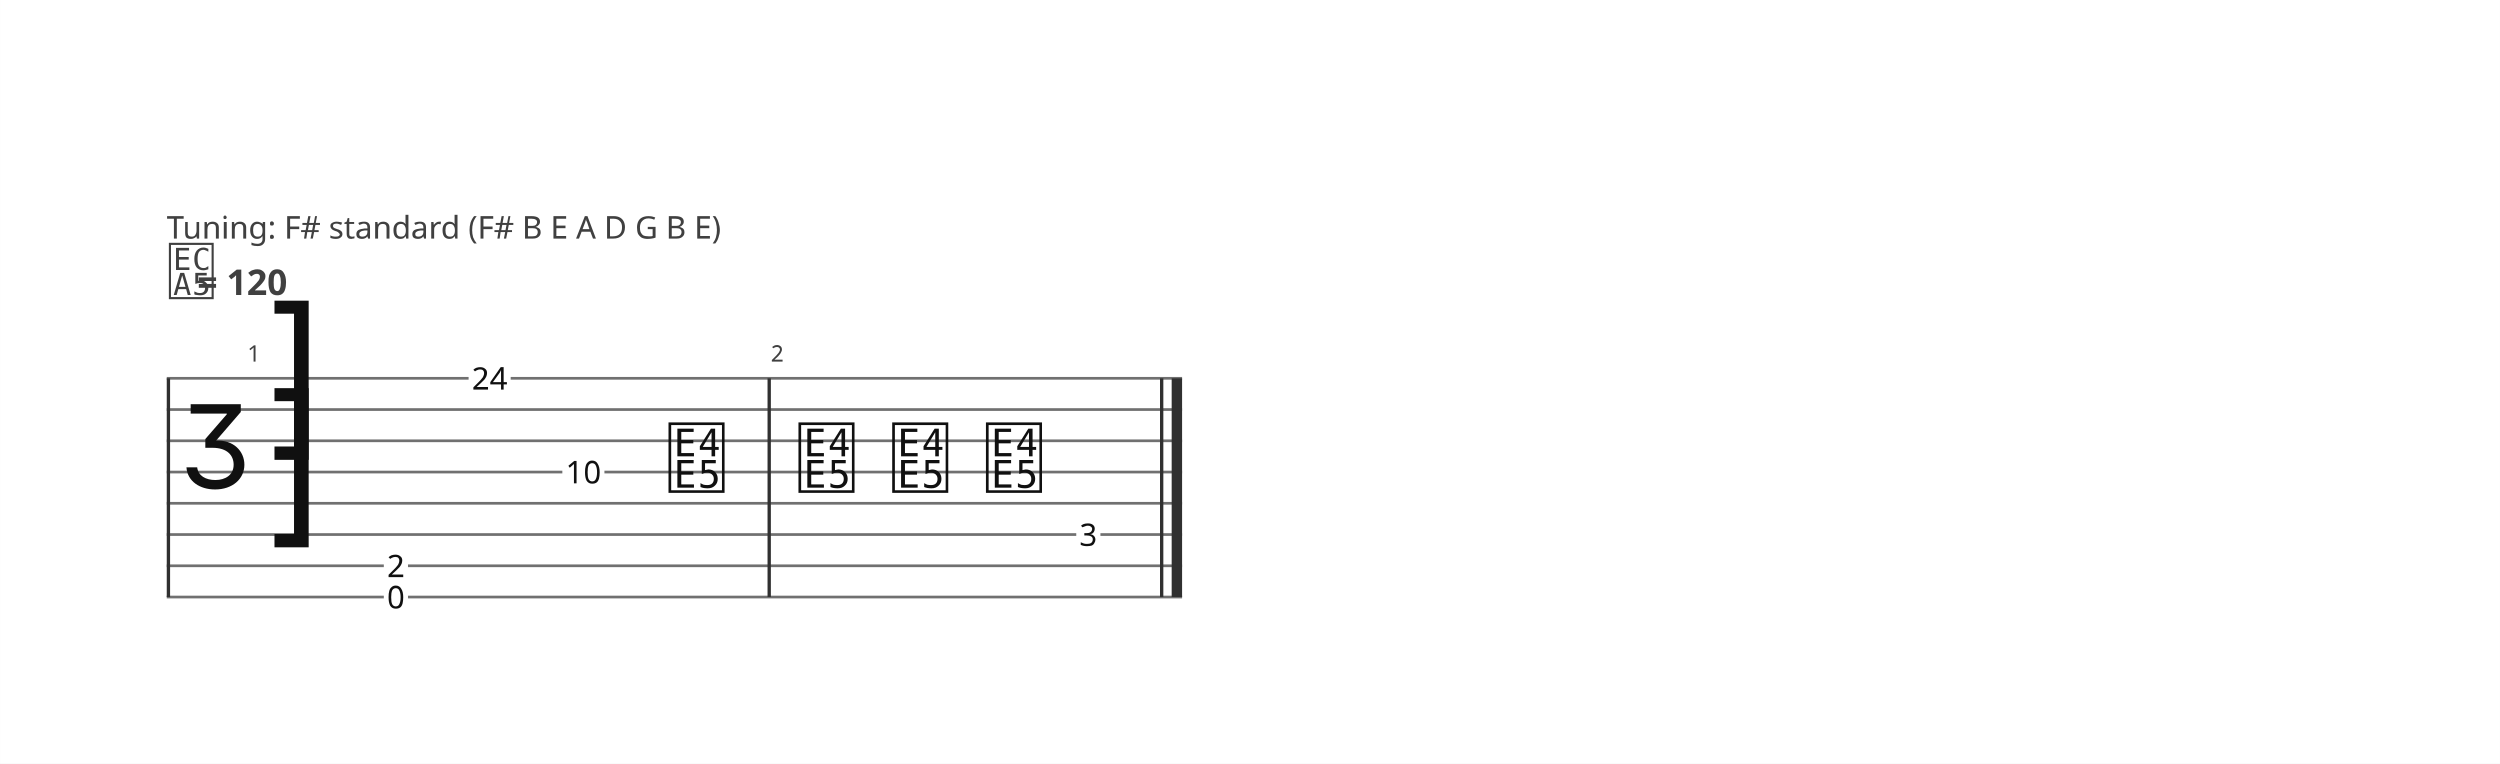
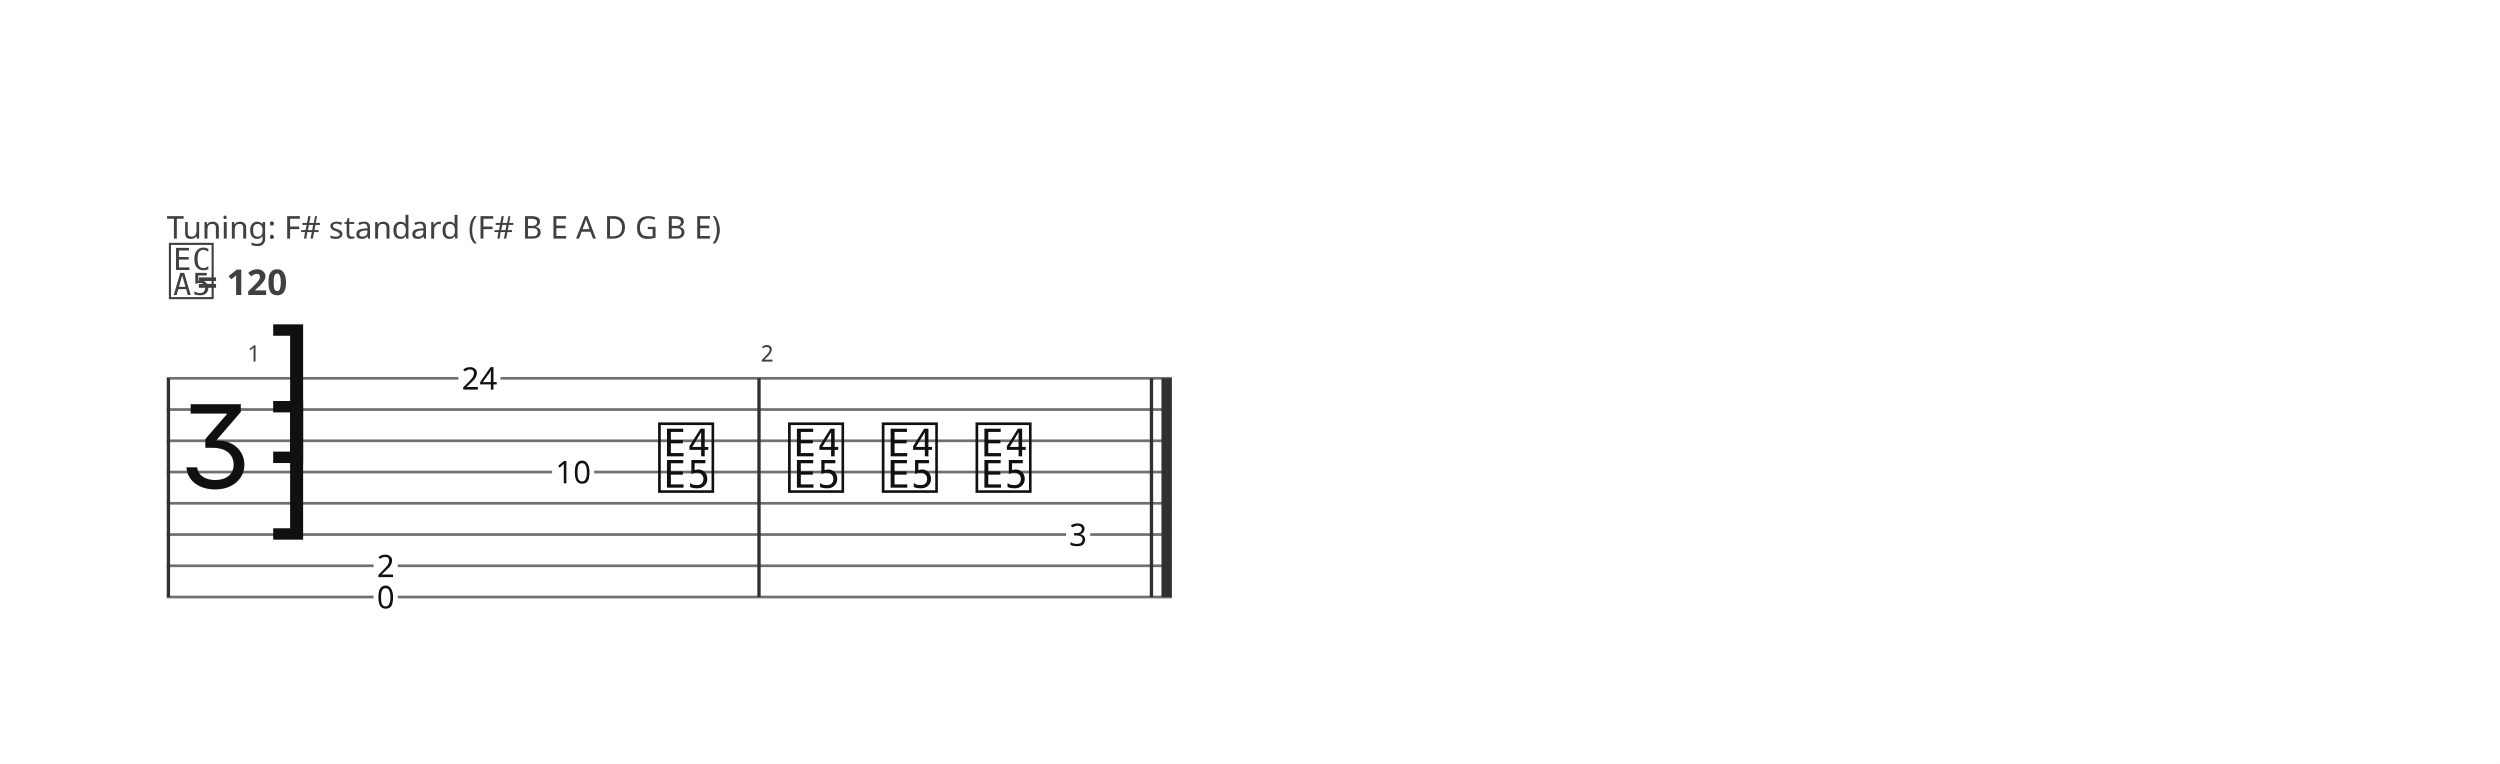
<svg xmlns="http://www.w3.org/2000/svg" width="210mm" height="64.15mm" viewBox="0 0 120 36.66">
  <rect width="100%" height="100%" fill="#ffffff" />
  <text x="8" y="11.45" font-family="Noto Sans" font-size="1.5" fill="#404040">Tuning: F# standard (F# B E A D G B E)</text>
  <text x="9.46" y="14.16" font-family="Noto Sans" font-size="1.7" font-weight="bold" fill="#404040">= 120</text>
  <text x="8" y="14.16" font-family="Bravura" font-size="3.2" fill="#404040" data-glyph="metNoteQuarterUp"></text>
-   <line x1="8" y1="18.16" x2="56.74" y2="18.16" stroke="#707070" stroke-width="0.13" />
-   <line x1="8" y1="19.66" x2="56.74" y2="19.66" stroke="#707070" stroke-width="0.13" />
-   <line x1="8" y1="21.16" x2="56.74" y2="21.16" stroke="#707070" stroke-width="0.13" />
-   <line x1="8" y1="22.66" x2="56.74" y2="22.66" stroke="#707070" stroke-width="0.13" />
-   <line x1="8" y1="24.16" x2="56.74" y2="24.16" stroke="#707070" stroke-width="0.13" />
-   <line x1="8" y1="25.66" x2="56.74" y2="25.66" stroke="#707070" stroke-width="0.13" />
-   <line x1="8" y1="27.16" x2="56.74" y2="27.16" stroke="#707070" stroke-width="0.13" />
-   <line x1="8" y1="28.66" x2="56.74" y2="28.66" stroke="#707070" stroke-width="0.13" />
+   <line x1="8" y1="18.16" x2="56.25" y2="18.16" stroke="#707070" stroke-width="0.13" />
+   <line x1="8" y1="19.66" x2="56.25" y2="19.66" stroke="#707070" stroke-width="0.13" />
+   <line x1="8" y1="21.16" x2="56.25" y2="21.16" stroke="#707070" stroke-width="0.13" />
+   <line x1="8" y1="22.66" x2="56.25" y2="22.66" stroke="#707070" stroke-width="0.13" />
+   <line x1="8" y1="24.16" x2="56.25" y2="24.16" stroke="#707070" stroke-width="0.13" />
+   <line x1="8" y1="25.66" x2="56.25" y2="25.66" stroke="#707070" stroke-width="0.13" />
+   <line x1="8" y1="27.16" x2="56.25" y2="27.16" stroke="#707070" stroke-width="0.13" />
+   <line x1="8" y1="28.66" x2="56.25" y2="28.66" stroke="#707070" stroke-width="0.13" />
  <line x1="8.08" y1="18.16" x2="8.08" y2="28.66" stroke="#303030" stroke-width="0.16" />
  <text x="8.6" y="23.45" font-family="Bravura" font-size="5.56" fill="#101010" data-glyph="6stringTabClef"></text>
  <text x="11.87" y="17.36" font-family="Noto Sans" font-size="1.1" fill="#404040">1</text>
-   <text x="12.67" y="21.31" font-family="Bravura" font-size="8.4" fill="#101010" data-glyph="timeSig4"></text>
-   <text x="12.67" y="25.51" font-family="Bravura" font-size="8.4" fill="#101010" data-glyph="timeSig4"></text>
-   <rect x="18.42" y="27.92" width="1.16" height="1.47" fill="#ffffff" />
-   <text x="19" y="29.2" font-family="Noto Sans" font-size="1.5" text-anchor="middle" fill="#101010">0</text>
-   <rect x="18.42" y="26.42" width="1.16" height="1.47" fill="#ffffff" />
-   <text x="19" y="27.7" font-family="Noto Sans" font-size="1.5" text-anchor="middle" fill="#101010">2</text>
-   <rect x="22.49" y="17.42" width="2.02" height="1.47" fill="#ffffff" />
-   <text x="23.5" y="18.7" font-family="Noto Sans" font-size="1.5" text-anchor="middle" fill="#101010">24</text>
-   <rect x="26.99" y="21.92" width="2.02" height="1.47" fill="#ffffff" />
-   <text x="28" y="23.2" font-family="Noto Sans" font-size="1.5" text-anchor="middle" fill="#101010">10</text>
-   <text x="31.96" y="23.41" font-family="Bravura" font-size="4" fill="#101010" data-glyph="restQuarter"></text>
-   <line x1="36.92" y1="18.16" x2="36.92" y2="28.66" stroke="#303030" stroke-width="0.16" />
-   <text x="37" y="17.36" font-family="Noto Sans" font-size="1.1" fill="#404040">2</text>
-   <text x="38.2" y="23.41" font-family="Bravura" font-size="4" fill="#101010" data-glyph="restQuarter"></text>
-   <text x="42.7" y="23.41" font-family="Bravura" font-size="4" fill="#101010" data-glyph="restQuarter"></text>
-   <text x="47.2" y="23.41" font-family="Bravura" font-size="4" fill="#101010" data-glyph="restQuarter"></text>
-   <rect x="51.66" y="24.92" width="1.16" height="1.47" fill="#ffffff" />
-   <text x="52.24" y="26.2" font-family="Noto Sans" font-size="1.5" text-anchor="middle" fill="#101010">3</text>
-   <line x1="55.76" y1="18.16" x2="55.76" y2="28.66" stroke="#303030" stroke-width="0.16" />
-   <line x1="56.49" y1="18.16" x2="56.49" y2="28.66" stroke="#303030" stroke-width="0.5" />
+   <text x="12.67" y="21.57" font-family="Bravura" font-size="7.35" fill="#101010" data-glyph="timeSig4"></text>
+   <text x="12.67" y="25.25" font-family="Bravura" font-size="7.35" fill="#101010" data-glyph="timeSig4"></text>
+   <rect x="17.93" y="27.92" width="1.16" height="1.47" fill="#ffffff" />
+   <text x="18.51" y="29.2" font-family="Noto Sans" font-size="1.5" text-anchor="middle" fill="#101010">0</text>
+   <rect x="17.93" y="26.42" width="1.16" height="1.47" fill="#ffffff" />
+   <text x="18.51" y="27.7" font-family="Noto Sans" font-size="1.5" text-anchor="middle" fill="#101010">2</text>
+   <rect x="22" y="17.42" width="2.02" height="1.47" fill="#ffffff" />
+   <text x="23.01" y="18.7" font-family="Noto Sans" font-size="1.5" text-anchor="middle" fill="#101010">24</text>
+   <rect x="26.5" y="21.92" width="2.02" height="1.47" fill="#ffffff" />
+   <text x="27.51" y="23.2" font-family="Noto Sans" font-size="1.5" text-anchor="middle" fill="#101010">10</text>
+   <text x="31.46" y="23.41" font-family="Bravura" font-size="4" fill="#101010" data-glyph="restQuarter"></text>
+   <line x1="36.43" y1="18.16" x2="36.43" y2="28.66" stroke="#303030" stroke-width="0.16" />
+   <text x="36.51" y="17.36" font-family="Noto Sans" font-size="1.1" fill="#404040">2</text>
+   <text x="37.7" y="23.41" font-family="Bravura" font-size="4" fill="#101010" data-glyph="restQuarter"></text>
+   <text x="42.2" y="23.41" font-family="Bravura" font-size="4" fill="#101010" data-glyph="restQuarter"></text>
+   <text x="46.7" y="23.41" font-family="Bravura" font-size="4" fill="#101010" data-glyph="restQuarter"></text>
+   <rect x="51.17" y="24.92" width="1.16" height="1.47" fill="#ffffff" />
+   <text x="51.75" y="26.2" font-family="Noto Sans" font-size="1.5" text-anchor="middle" fill="#101010">3</text>
+   <line x1="55.27" y1="18.16" x2="55.27" y2="28.66" stroke="#303030" stroke-width="0.16" />
+   <line x1="56" y1="18.16" x2="56" y2="28.66" stroke="#303030" stroke-width="0.5" />
</svg>
